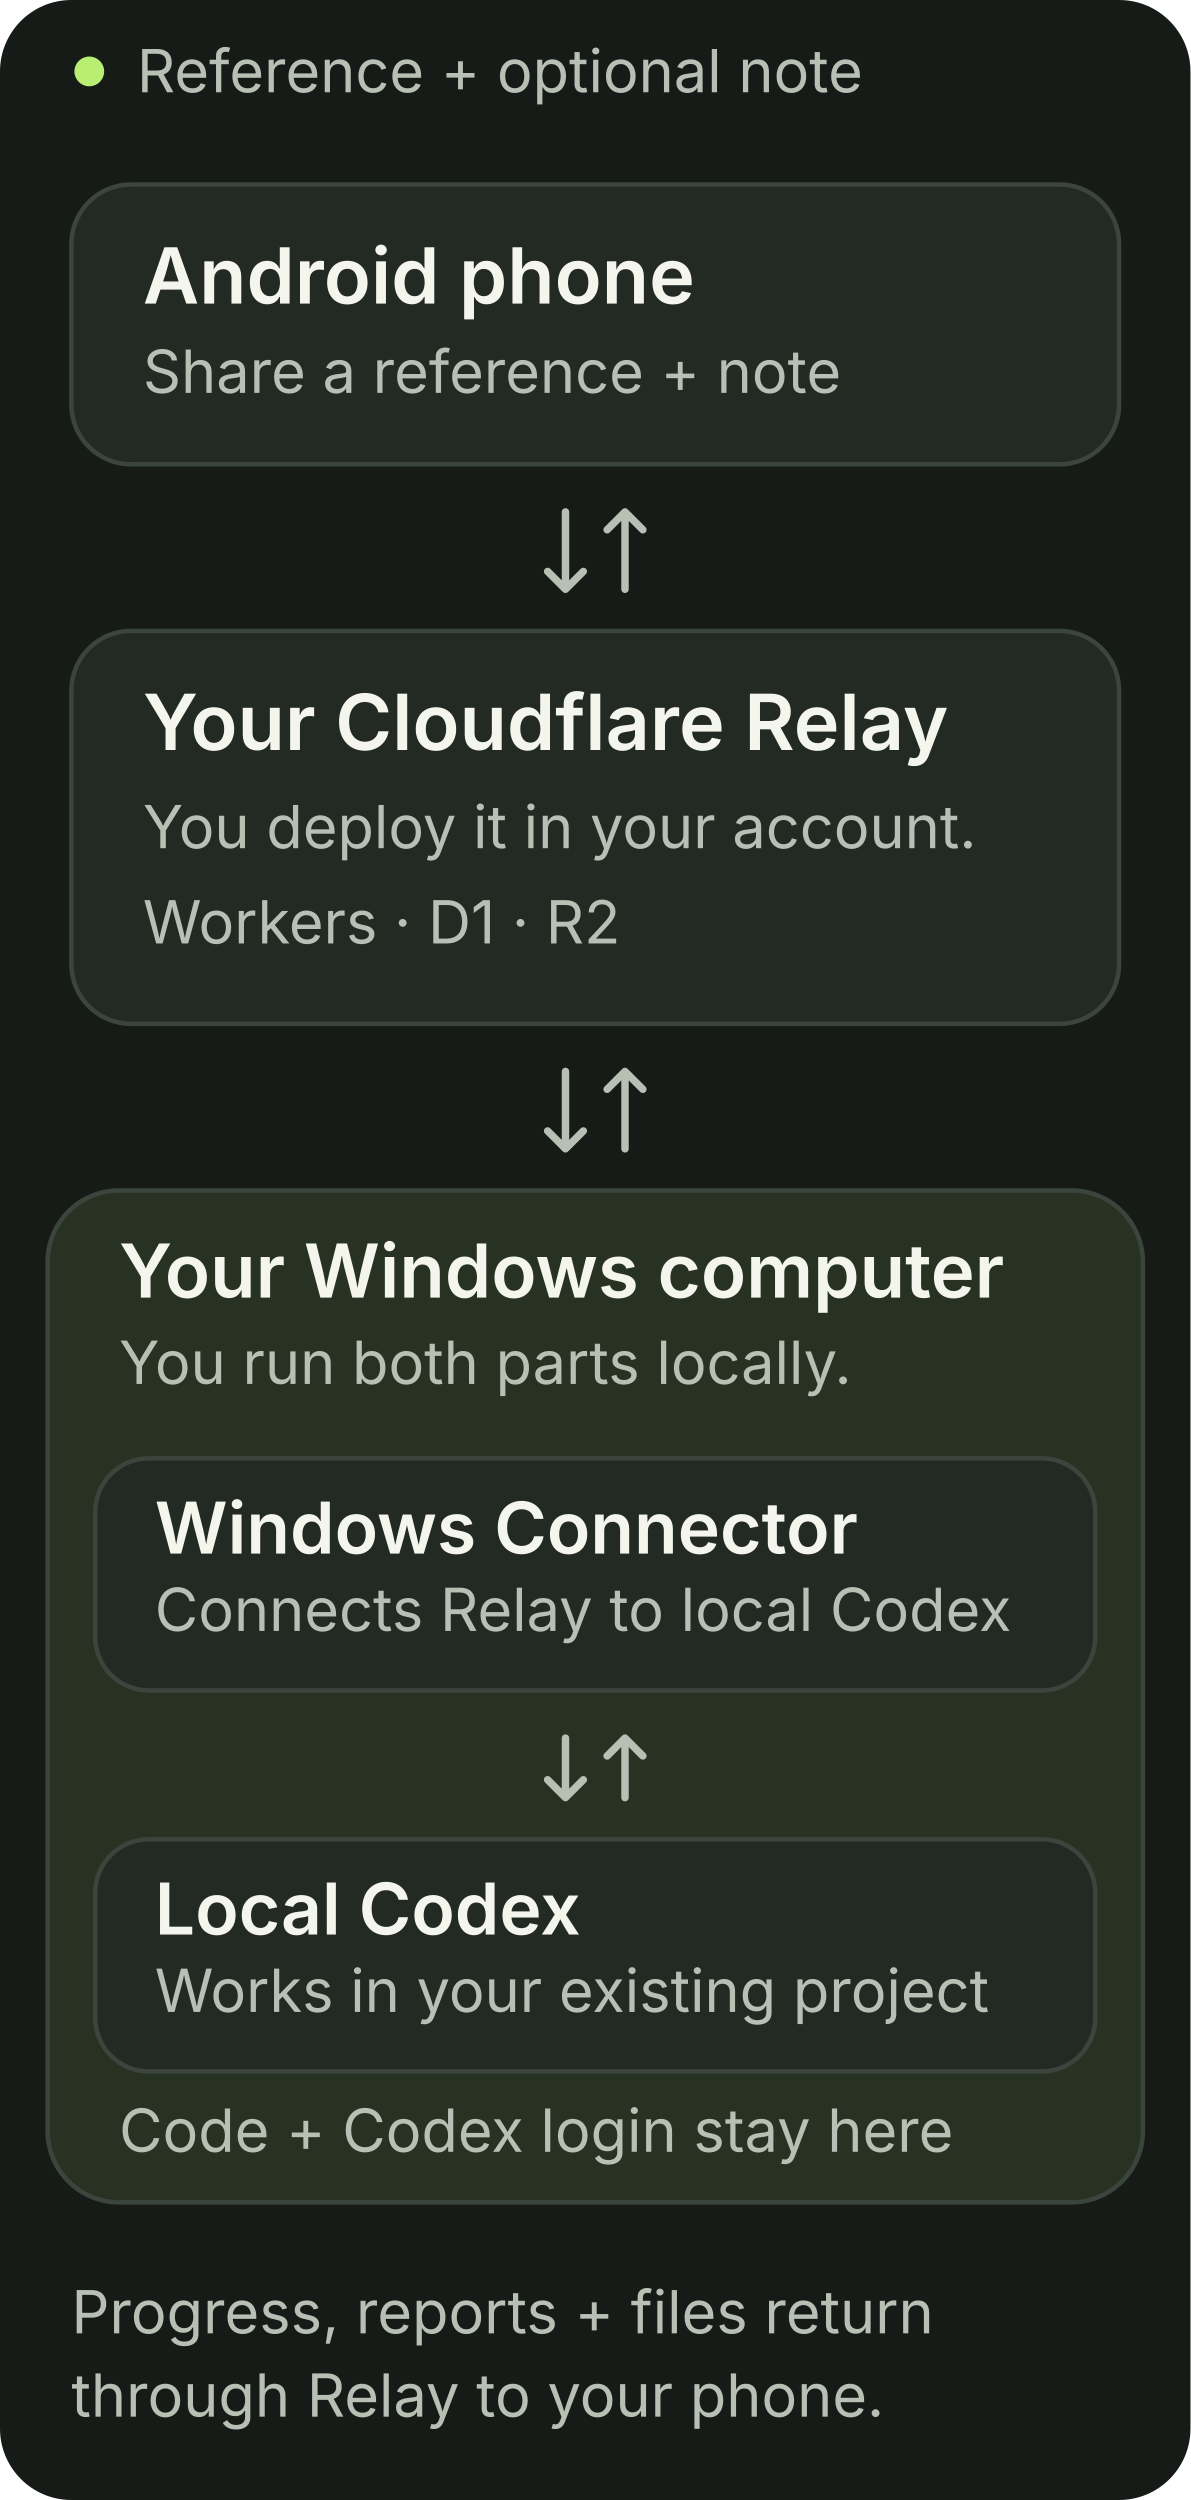
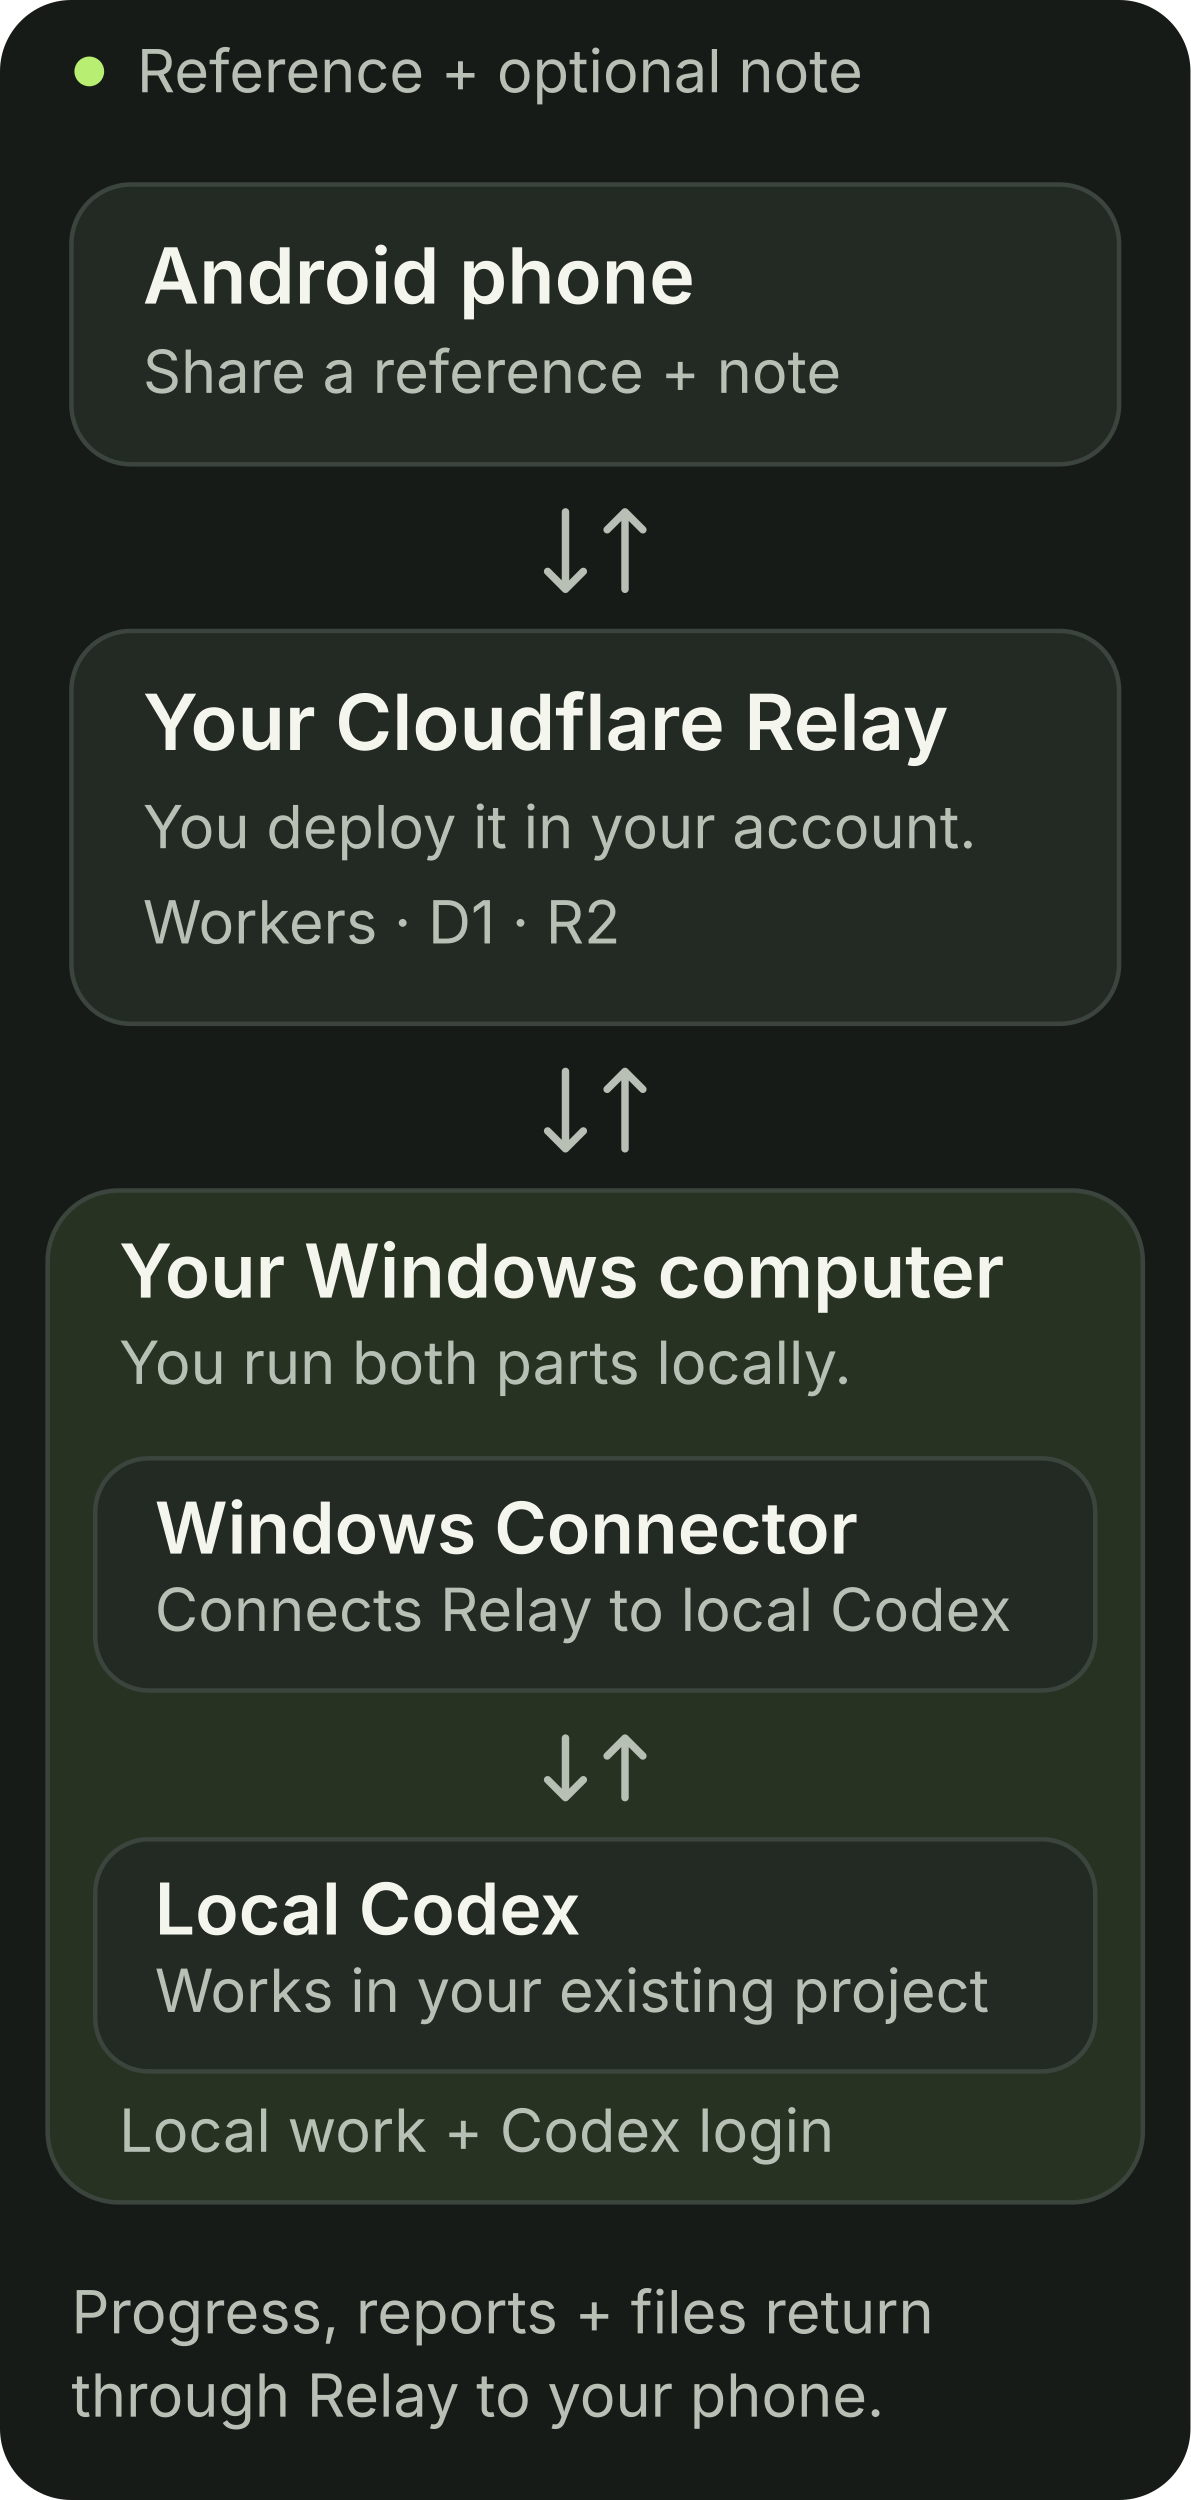
<svg xmlns="http://www.w3.org/2000/svg" width="400" height="840" viewBox="0 0 400 840" role="img" aria-labelledby="title description" lang="en">
  <rect width="400" height="840" rx="24" fill="#171B18" />
  <g font-family="system-ui, -apple-system, Segoe UI, PingFang SC, Microsoft YaHei, sans-serif">
    <circle cx="30" cy="24" r="5" fill="#B8EF73" />
    <text x="46" y="31" font-size="20" fill="#B8C0B5">Reference + optional note</text>
    <rect id="phone-card" x="24" y="62" width="352" height="94" rx="20" fill="#232923" stroke="#3B453D" stroke-width="1.5" />
    <text data-box="phone-card" x="48" y="102" font-size="26" font-weight="600" fill="#F4F6EE">Android phone</text>
    <text data-box="phone-card" x="48" y="132" font-size="20" fill="#B8C0B5">Share a reference + note</text>
    <rect id="relay-card" x="24" y="212" width="352" height="132" rx="20" fill="#232923" stroke="#3B453D" stroke-width="1.5" />
    <text data-box="relay-card" x="48" y="252" font-size="26" font-weight="600" fill="#F4F6EE">Your Cloudflare Relay</text>
    <text data-box="relay-card" x="48" y="285" font-size="20" fill="#B8C0B5">You deploy it in your account.</text>
    <text data-box="relay-card" x="48" y="317" font-size="20" fill="#B8C0B5">Workers · D1 · R2</text>
    <rect id="computer-group" x="16" y="400" width="368" height="340" rx="24" fill="#283222" stroke="#3B453D" stroke-width="1.5" />
    <text data-box="computer-group" x="40" y="436" font-size="25" font-weight="600" fill="#F4F6EE">Your Windows computer</text>
    <text data-box="computer-group" x="40" y="465" font-size="20" fill="#B8C0B5">You run both parts locally.</text>
    <rect id="connector-card" x="32" y="490" width="336" height="78" rx="18" fill="#232923" stroke="#3B453D" stroke-width="1.5" />
    <text data-box="connector-card" x="52" y="522" font-size="24" font-weight="600" fill="#F4F6EE">Windows Connector</text>
    <text data-box="connector-card" x="52" y="548" font-size="20" fill="#B8C0B5">Connects Relay to local Codex</text>
    <rect id="codex-card" x="32" y="618" width="336" height="78" rx="18" fill="#232923" stroke="#3B453D" stroke-width="1.5" />
    <text data-box="codex-card" x="52" y="650" font-size="24" font-weight="600" fill="#F4F6EE">Local Codex</text>
    <text data-box="codex-card" x="52" y="676" font-size="20" fill="#B8C0B5">Works in your existing project</text>
-     <text data-box="computer-group" x="40" y="723" font-size="20" fill="#B8C0B5">Code + Codex login stay here</text>
+     <text data-box="computer-group" x="40" y="723" font-size="20" fill="#B8C0B5">Local work + Codex login</text>
    <g fill="none" stroke="#B8C0B5" stroke-width="2.5" stroke-linecap="round" stroke-linejoin="round" aria-hidden="true">
      <path d="M190 172V198 M184 192L190 198L196 192 M210 198V172 M204 178L210 172L216 178" />
      <path d="M190 360V386 M184 380L190 386L196 380 M210 386V360 M204 366L210 360L216 366" />
      <path d="M190 584V604 M184 598L190 604L196 598 M210 604V584 M204 590L210 584L216 590" />
    </g>
    <text x="24" y="784" font-size="20" fill="#B8C0B5">Progress, reports + files return</text>
    <text x="24" y="812" font-size="20" fill="#B8C0B5">through Relay to your phone.</text>
  </g>
</svg>
